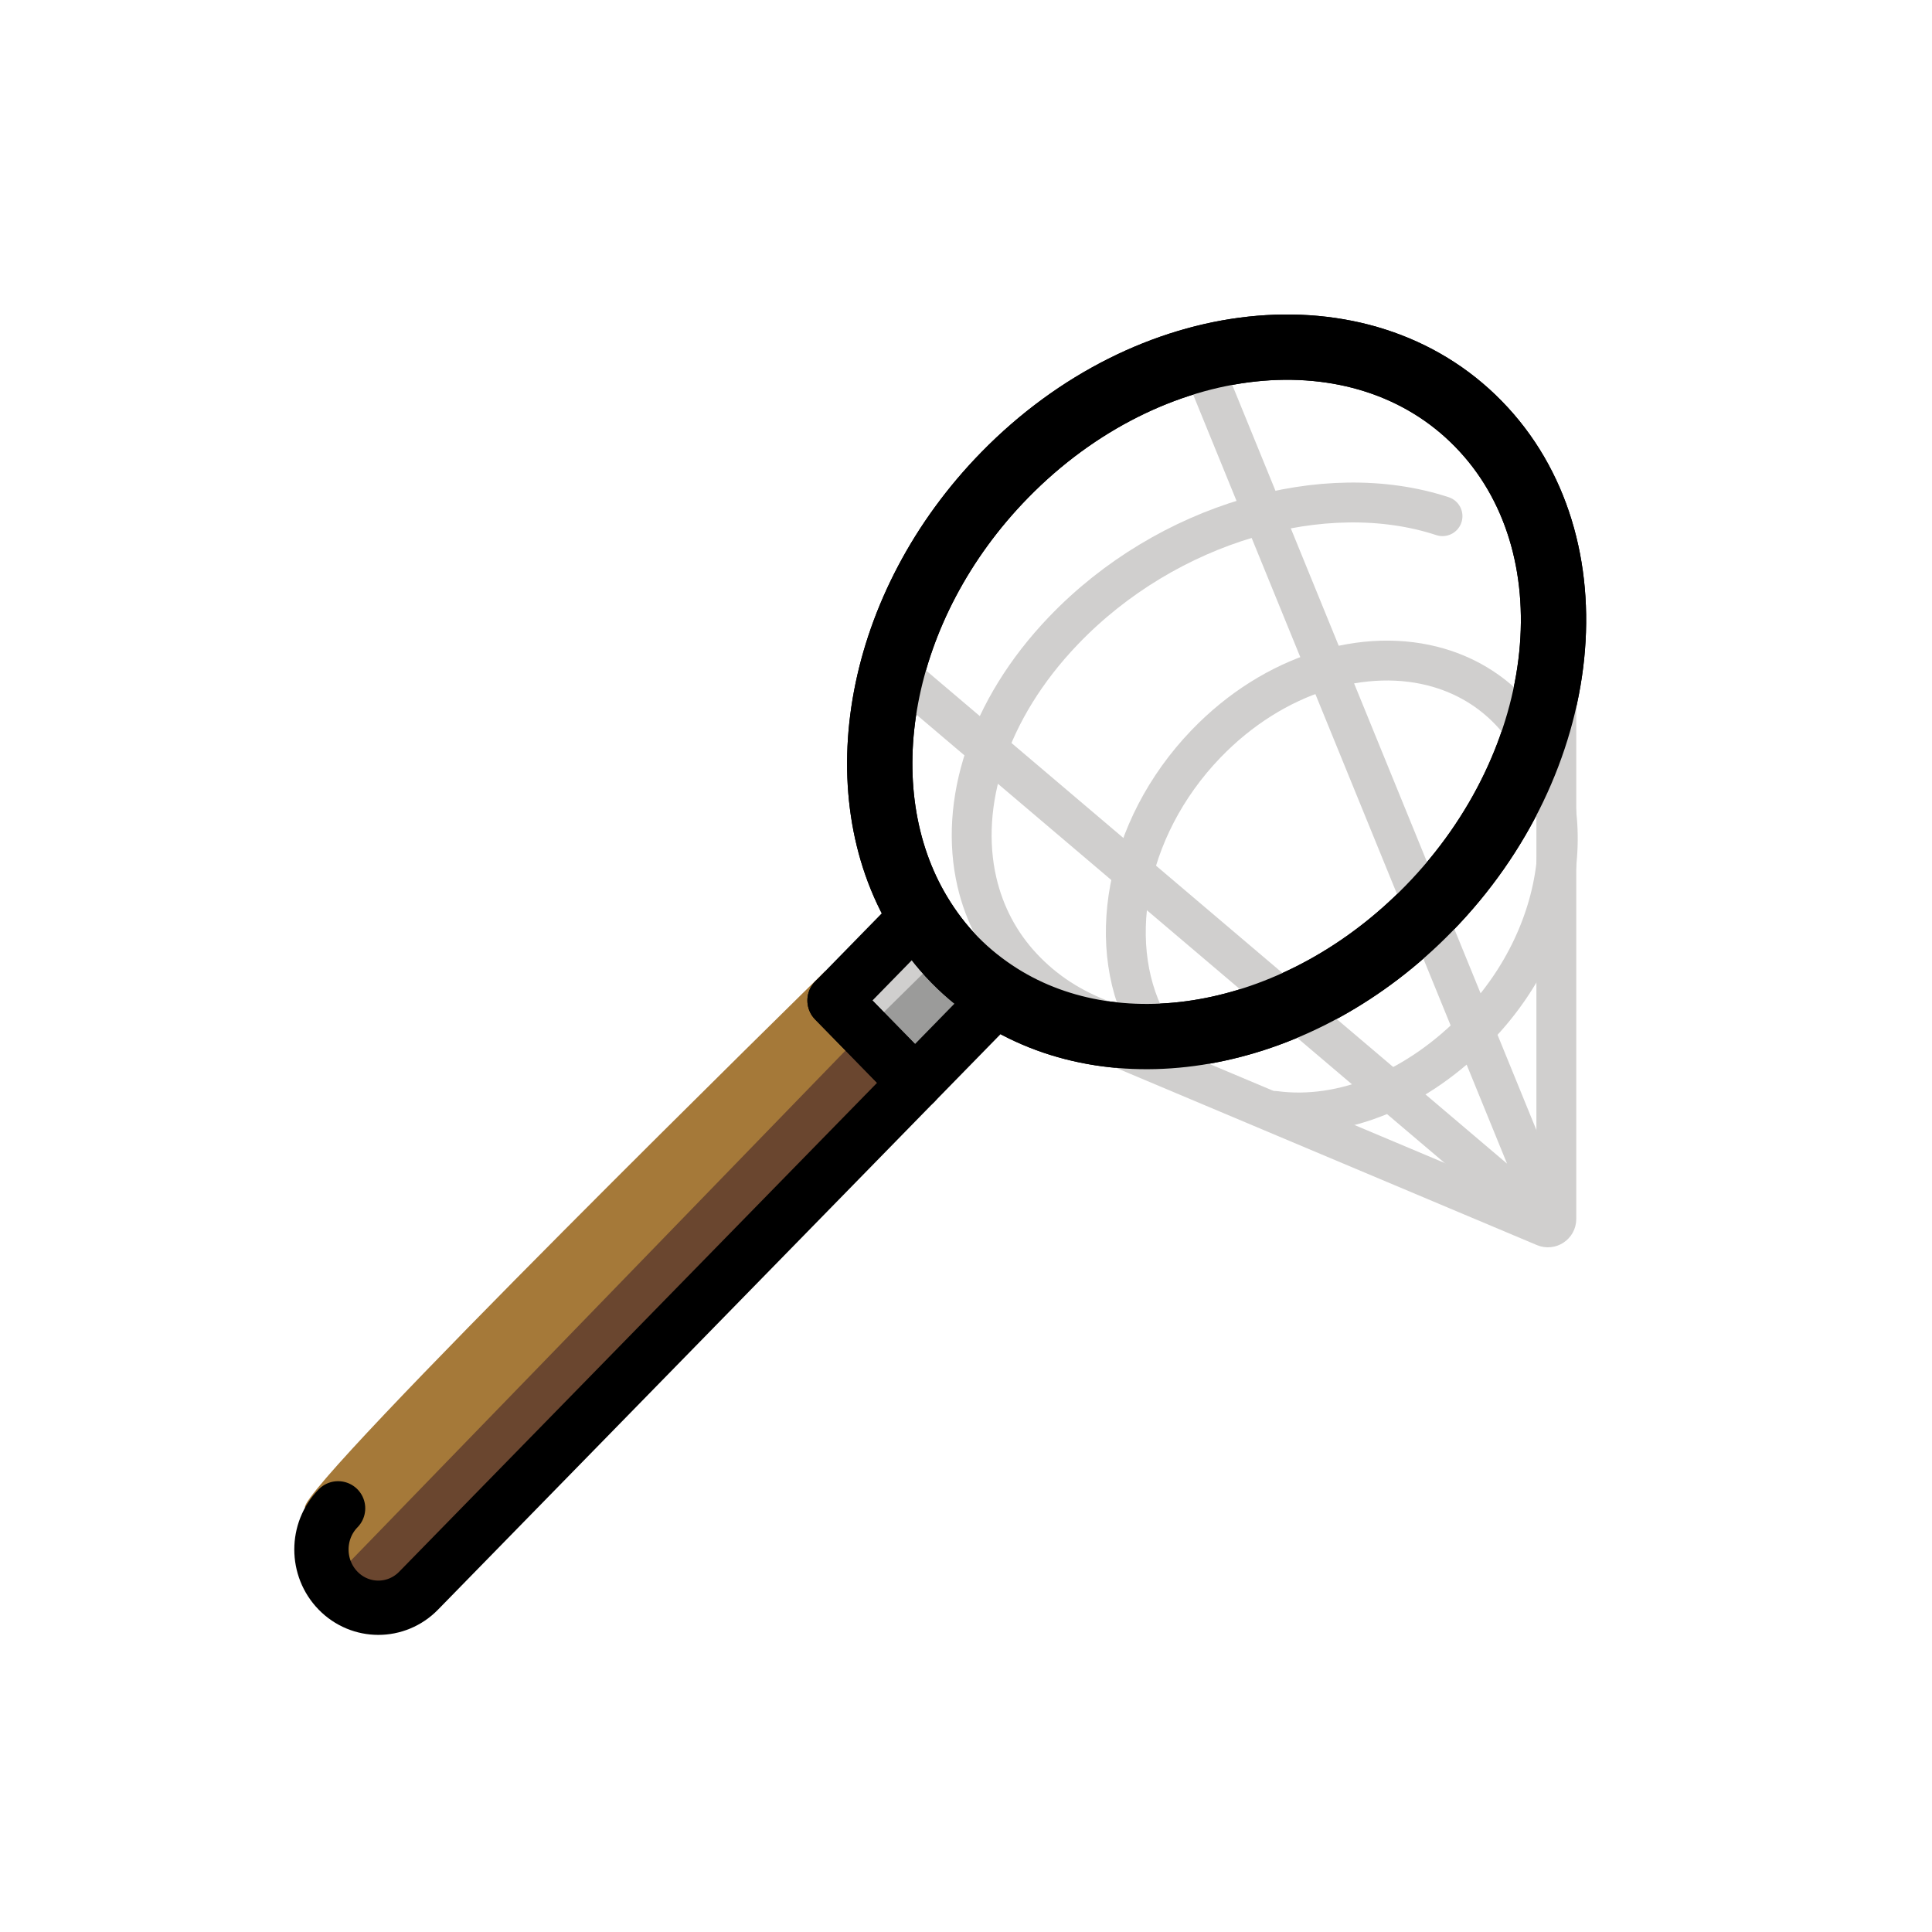
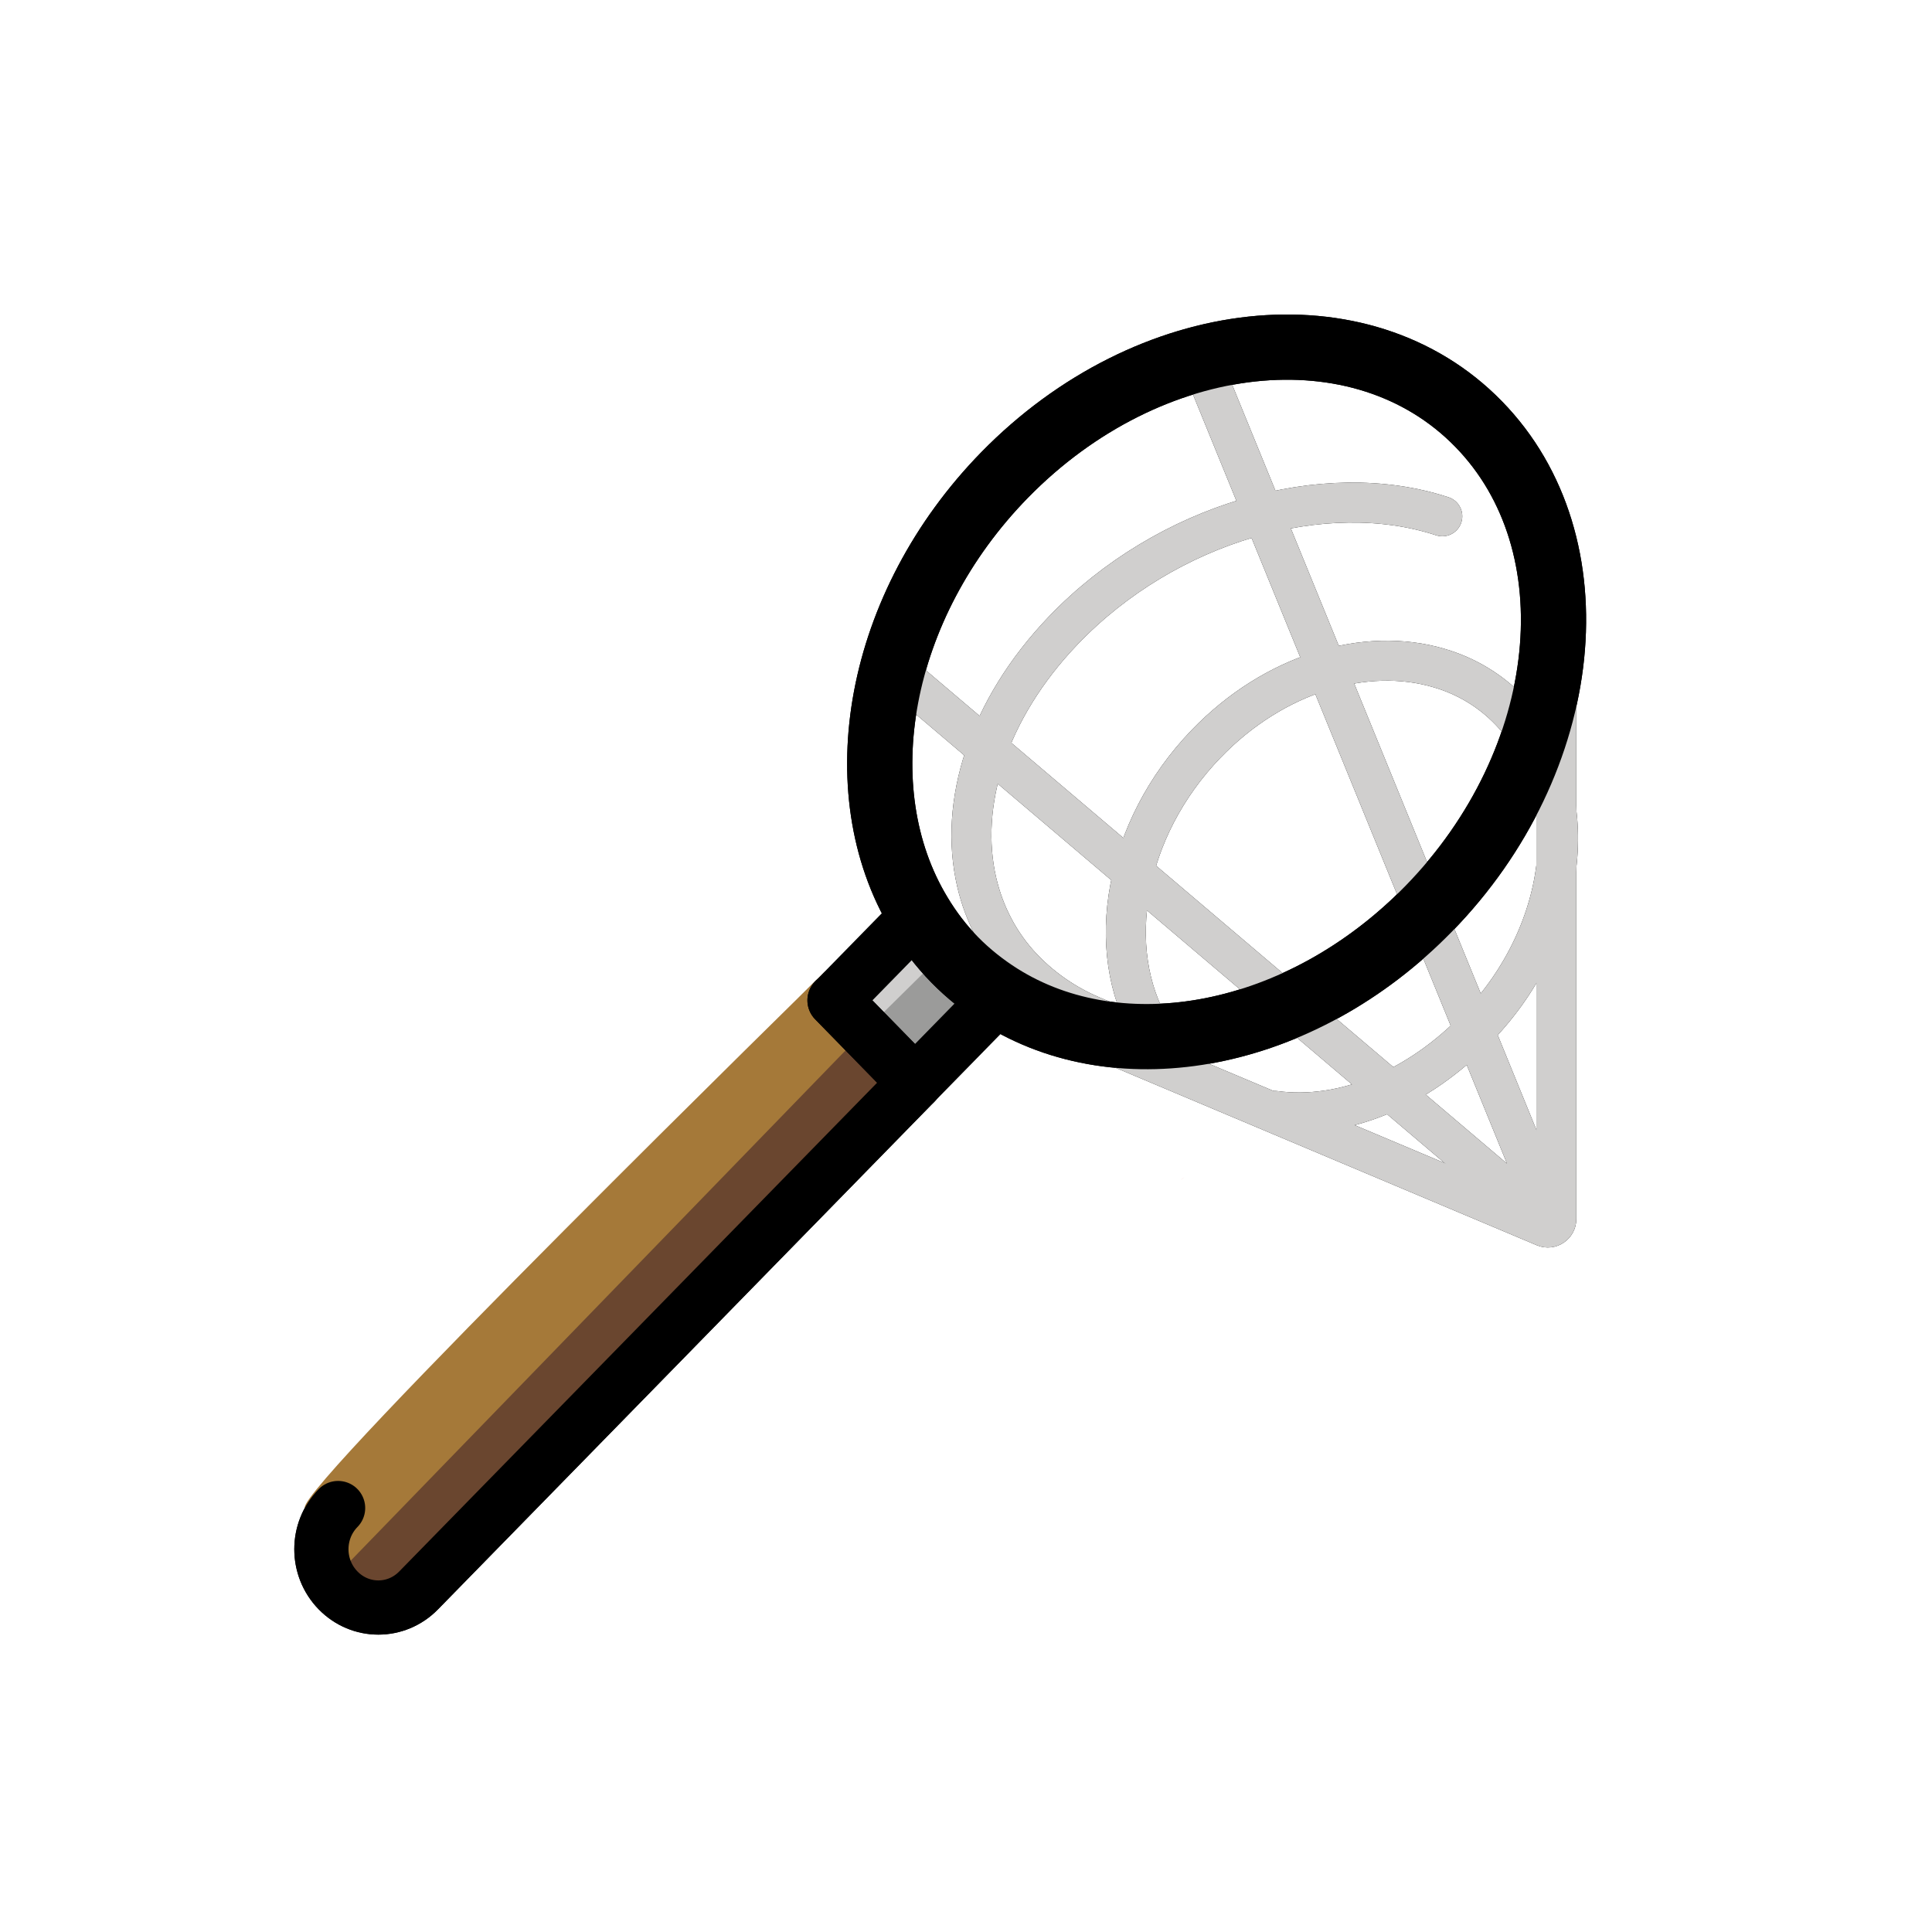
- <svg xmlns="http://www.w3.org/2000/svg" id="emoji" viewBox="0 0 72 72">
+ <svg xmlns="http://www.w3.org/2000/svg" id="emoji" viewBox="0 0 72 72" version="1.1">
+   <g id="line-supplement">
+     <path fill="none" stroke="#000" stroke-miterlimit="10" stroke-width="1.49" d="M58,22.47v22.96c0,.22-.23.38-.44.29l-18.56-7.82" />
+     <path fill="none" stroke="#000" stroke-linecap="round" stroke-miterlimit="10" stroke-width="1.49" d="M43.75,39.51c-.33-.34-.61-.72-.85-1.12-1.78-3.01-1.01-7.49,2.04-10.66,2.54-2.64,5.95-3.65,8.7-2.83.99.29,1.89.82,2.63,1.59,2.8,2.91,2.26,8.19-1.19,11.78-2.24,2.33-5.03,3.47-7.57,3.13" />
+     <path fill="none" stroke="#000" stroke-linecap="round" stroke-miterlimit="10" stroke-width="1.49" d="M41.14,38.04c-.59-.22-1.15-.49-1.67-.83s-.97-.72-1.37-1.14c-.86-.91-1.42-2-1.7-3.19-.68-2.92.4-6.43,3.22-9.38,3.87-4.04,9.75-5.7,14.13-4.26" />
+     <path fill="none" stroke="#000" stroke-miterlimit="10" stroke-width="1.49" d="M33.27,24.91l24.34,20.66c.1.08.24-.02.2-.14l-13.09-32.06" />
+     <path fill="none" stroke="#000" stroke-linecap="round" stroke-linejoin="round" stroke-width="2.02" d="M31.1,37.28l3,3.07-9.62,9.84-8.88,9.08c-.83.85-2.17.85-3,0h0c-.83-.85-.83-2.22,0-3.07l18.5-18.93Z" />
+   </g>
  <g id="color">
    <g id="color-2">
-       <path fill="#ea5a47" d="M41.094,39.495c.059.085.132.16.216.22-.082-.062-.154-.137-.214-.221l-.002.002Z" />
-       <path fill="#ea5a47" d="M44.136,43.867c-.047.033-.093.068-.14.102.047-.035.093-.069.14-.102Z" />
+       <path fill="#ea5a47" d="M41.09,39.5c.06.09.13.16.22.22-.08-.06-.15-.14-.21-.22h0Z" />
+       <path fill="#ea5a47" d="M44.14,43.87s-.09.07-.14.1c.05-.03.09-.07.14-.1Z" />
    </g>
-     <path fill="#a57939" d="M12.79,59.454c-.06-.051-.13-.113-.19-.174-.49-.501-1.039-1.882-1.236-3.103-.137-.847,19.386-19.984,19.386-19.984l1.95,2.728-19.91,20.532Z" />
-     <path fill="#d0cfce" d="M32.71,38.932l-1.61-1.647,3.16-3.233c.37.614.81,1.197,1.32,1.719.06.061.11.113.17.164l-3.04,2.998Z" />
-     <path fill="#6a462f" d="M12.79,58.454l19.91-20.532,1.4,2.432-18.5,18.926c-.77.788-1.98-.151-2.81-.826Z" />
-     <path fill="#9b9b9a" d="M34.1,40.354l-2.39-1.422,3.04-2.998c.46.46,1.98.849,2.51,1.187l-3.16,3.233Z" />
-     <path fill="none" stroke="#000" stroke-miterlimit="10" stroke-width="2.433" d="M37.26,37.121c-.6-.379-1.17-.829-1.68-1.35s-.95-1.105-1.32-1.719c-2.78-4.614-1.58-11.478,3.18-16.348,5.39-5.514,13.3-6.373,17.66-1.903,4.36,4.46,3.53,12.553-1.86,18.067-4.76,4.87-11.47,6.097-15.98,3.253Z" />
-     <path fill="none" stroke="#d0cfce" stroke-miterlimit="10" stroke-width="1.486" d="M58,22.471v22.956c0,.224-.229.376-.436.289l-18.564-7.817" />
-     <path fill="none" stroke="#d0cfce" stroke-linecap="round" stroke-miterlimit="10" stroke-width="1.486" d="M43.747,39.508c-.327-.34-.609-.721-.846-1.121-1.782-3.009-1.013-7.486,2.039-10.661,2.541-2.644,5.955-3.647,8.695-2.834.987.293,1.887.821,2.627,1.593,2.795,2.909,2.263,8.186-1.192,11.782-2.24,2.331-5.034,3.473-7.569,3.133" />
-     <path fill="none" stroke="#d0cfce" stroke-linecap="round" stroke-miterlimit="10" stroke-width="1.486" d="M41.142,38.041c-.587-.219-1.151-.495-1.667-.831s-.972-.725-1.367-1.145c-.858-.912-1.424-2.001-1.7-3.188-.678-2.917.399-6.428,3.224-9.377,3.867-4.038,9.749-5.703,14.126-4.264" />
-     <path fill="none" stroke="#d0cfce" stroke-miterlimit="10" stroke-width="1.486" d="M33.268,24.906l24.345,20.665c.099.084.244-.021.195-.142l-13.087-32.062" />
+     <path fill="#a57939" d="M12.79,59.45c-.06-.05-.13-.11-.19-.17-.49-.5-1.04-1.88-1.24-3.1-.14-.85,19.39-19.98,19.39-19.98l1.95,2.73-19.91,20.53h0Z" />
+     <path fill="#d0cfce" d="M32.71,38.93l-1.61-1.65,3.16-3.23c.37.61.81,1.2,1.32,1.72.06.06.11.11.17.16,0,0-3.04,3-3.04,3Z" />
+     <path fill="#6a462f" d="M12.79,58.45l19.91-20.53,1.4,2.43-18.5,18.93c-.77.79-1.98-.15-2.81-.83h0Z" />
+     <path fill="#9b9b9a" d="M34.1,40.35l-2.39-1.42,3.04-3c.46.46,1.98.85,2.51,1.19l-3.16,3.23h0Z" />
+     <path fill="none" stroke="#000" stroke-miterlimit="10" stroke-width="2.43" d="M37.26,37.12c-.6-.38-1.17-.83-1.68-1.35s-.95-1.1-1.32-1.72c-2.78-4.61-1.58-11.48,3.18-16.35,5.39-5.51,13.3-6.37,17.66-1.9,4.36,4.46,3.53,12.55-1.86,18.07-4.76,4.87-11.47,6.1-15.98,3.25Z" />
+     <path fill="none" stroke="#d0cfce" stroke-miterlimit="10" stroke-width="1.49" d="M58,22.47v22.96c0,.22-.23.38-.44.29l-18.56-7.82" />
+     <path fill="none" stroke="#d0cfce" stroke-linecap="round" stroke-miterlimit="10" stroke-width="1.49" d="M43.75,39.51c-.33-.34-.61-.72-.85-1.12-1.78-3.01-1.01-7.49,2.04-10.66,2.54-2.64,5.95-3.65,8.7-2.83.99.29,1.89.82,2.63,1.59,2.8,2.91,2.26,8.19-1.19,11.78-2.24,2.33-5.03,3.47-7.57,3.13" />
+     <path fill="none" stroke="#d0cfce" stroke-linecap="round" stroke-miterlimit="10" stroke-width="1.49" d="M41.14,38.04c-.59-.22-1.15-.49-1.67-.83s-.97-.72-1.37-1.14c-.86-.91-1.42-2-1.7-3.19-.68-2.92.4-6.43,3.22-9.38,3.87-4.04,9.75-5.7,14.13-4.26" />
+     <path fill="none" stroke="#d0cfce" stroke-miterlimit="10" stroke-width="1.49" d="M33.27,24.91l24.34,20.66c.1.08.24-.02.2-.14l-13.09-32.06" />
  </g>
  <g id="line">
-     <path fill="none" stroke="#000" stroke-linecap="round" stroke-linejoin="round" stroke-width="2.023" d="M31.1,37.285l3,3.069-9.621,9.842-8.879,9.084c-.828.848-2.172.848-3,0h0c-.828-.848-.828-2.222,0-3.069" />
-     <path fill="none" stroke="#000" stroke-linecap="round" stroke-linejoin="round" stroke-width="2.023" d="M34.1,40.354l-3-3.069,3.16-3.233c.37.614.81,1.197,1.32,1.719s1.08.972,1.68,1.35l-3.16,3.233Z" />
-     <path fill="none" stroke="#000" stroke-miterlimit="10" stroke-width="2.433" d="M37.26,37.121c-.6-.379-1.17-.829-1.68-1.35s-.95-1.105-1.32-1.719c-2.78-4.614-1.58-11.478,3.18-16.348,5.39-5.514,13.3-6.373,17.66-1.903,4.36,4.46,3.53,12.553-1.86,18.067-4.76,4.87-11.47,6.097-15.98,3.253Z" />
+     <path fill="none" stroke="#000" stroke-linecap="round" stroke-linejoin="round" stroke-width="2.02" d="M31.1,37.28l3,3.07-9.62,9.84-8.88,9.08c-.83.85-2.17.85-3,0h0c-.83-.85-.83-2.22,0-3.07" />
+     <path fill="none" stroke="#000" stroke-linecap="round" stroke-linejoin="round" stroke-width="2.02" d="M34.1,40.35l-3-3.07,3.16-3.23c.37.61.81,1.2,1.32,1.72s1.08.97,1.68,1.35l-3.16,3.23Z" />
+     <path fill="none" stroke="#000" stroke-miterlimit="10" stroke-width="2.43" d="M37.26,37.12c-.6-.38-1.17-.83-1.68-1.35s-.95-1.1-1.32-1.72c-2.78-4.61-1.58-11.48,3.18-16.35,5.39-5.51,13.3-6.37,17.66-1.9,4.36,4.46,3.53,12.55-1.86,18.07-4.76,4.87-11.47,6.1-15.98,3.25Z" />
  </g>
</svg>
